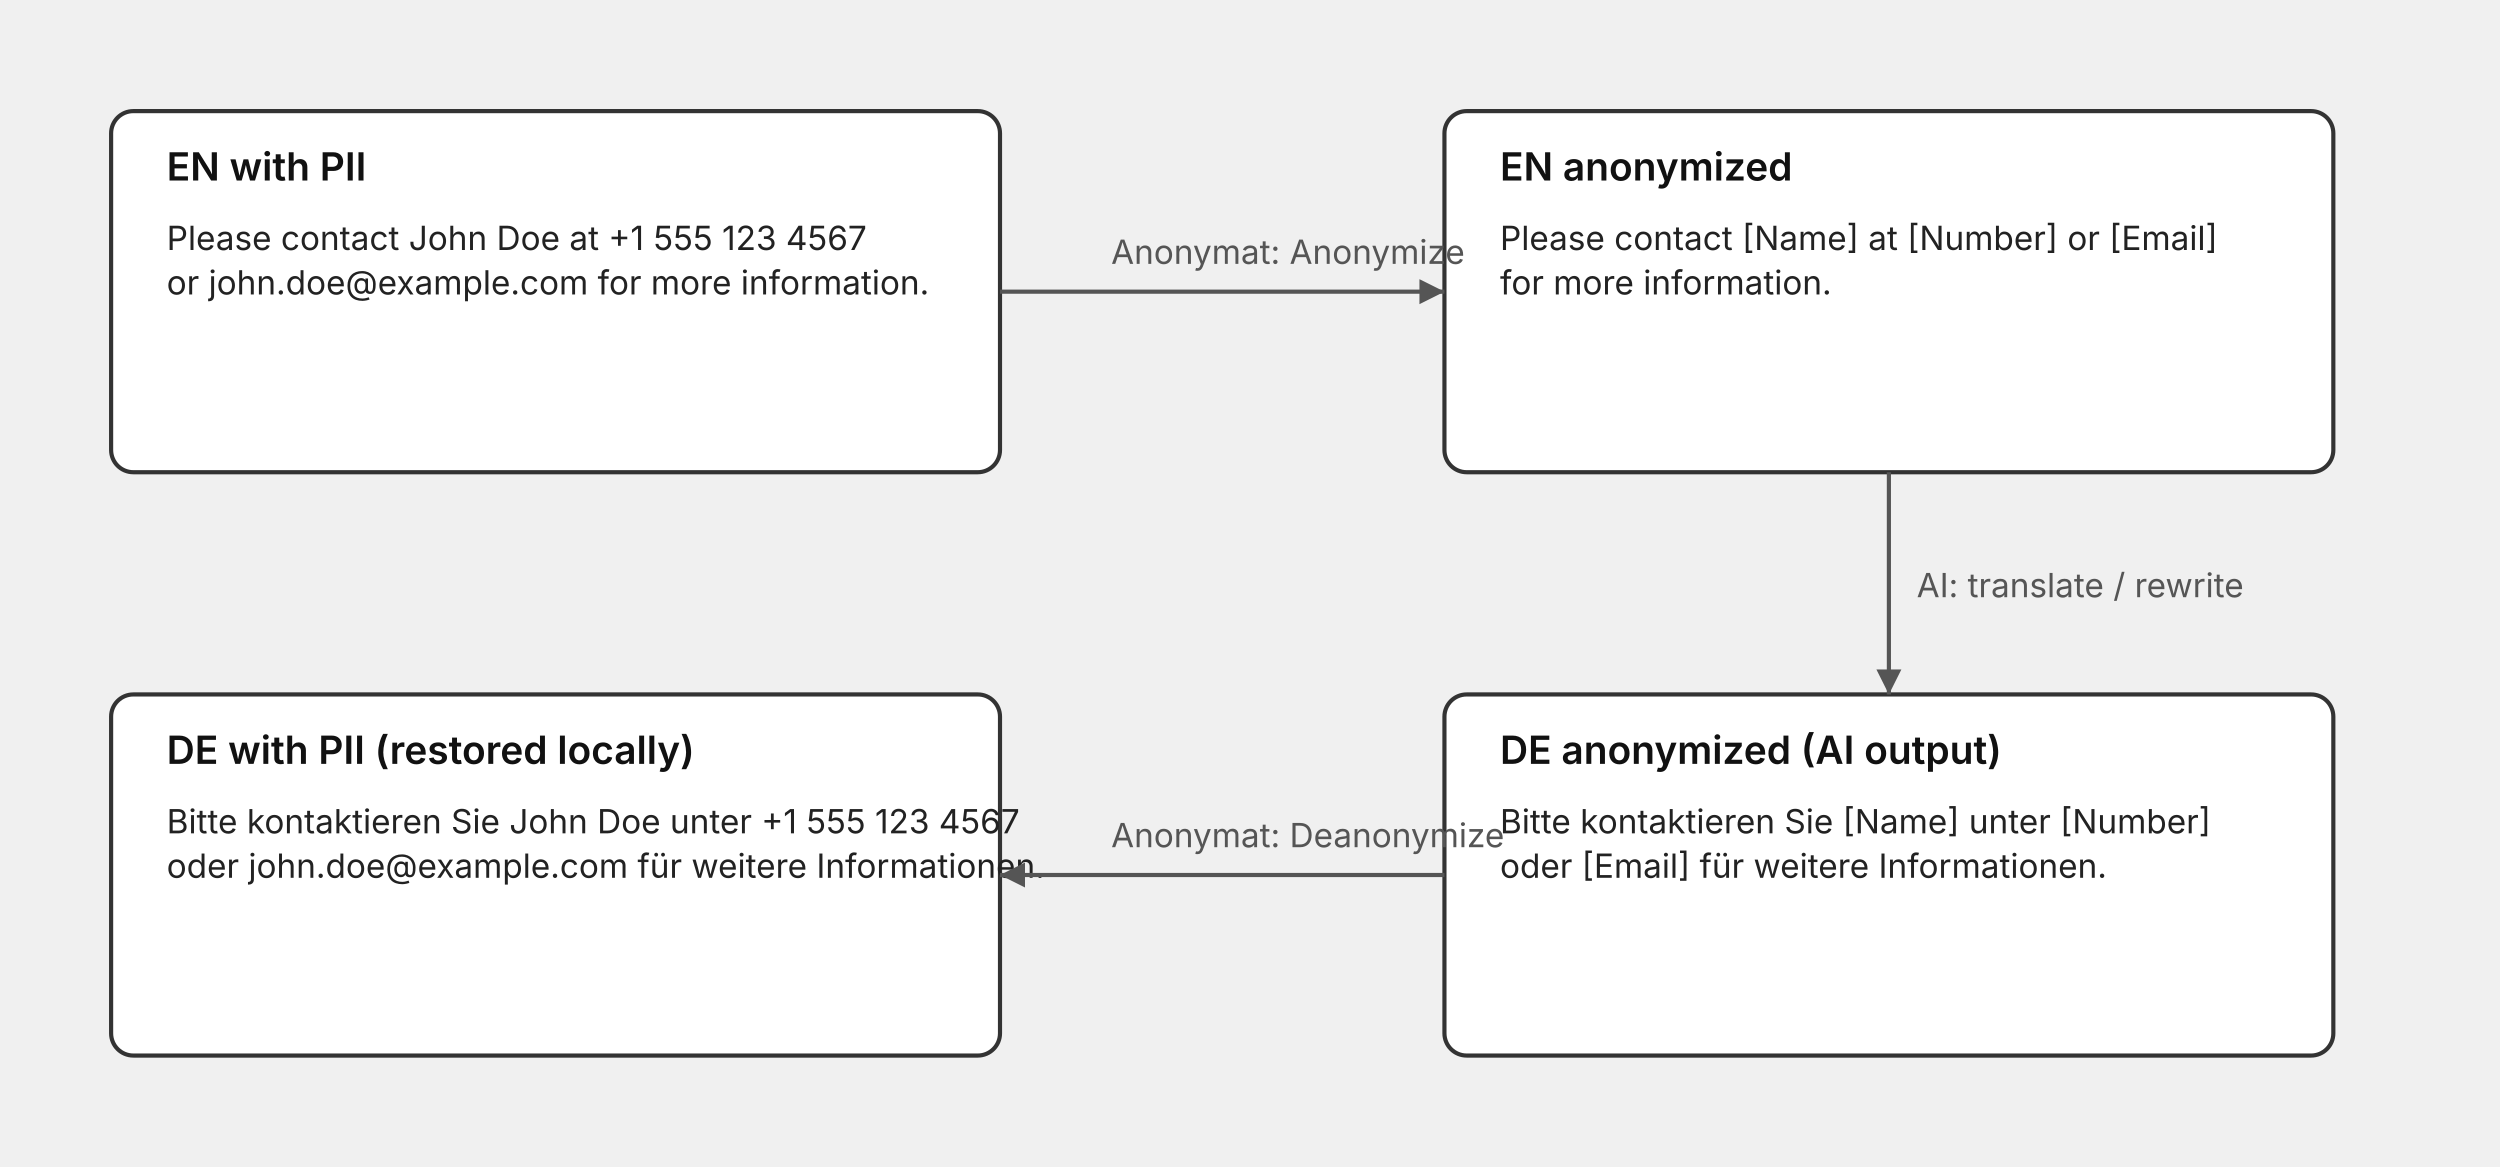
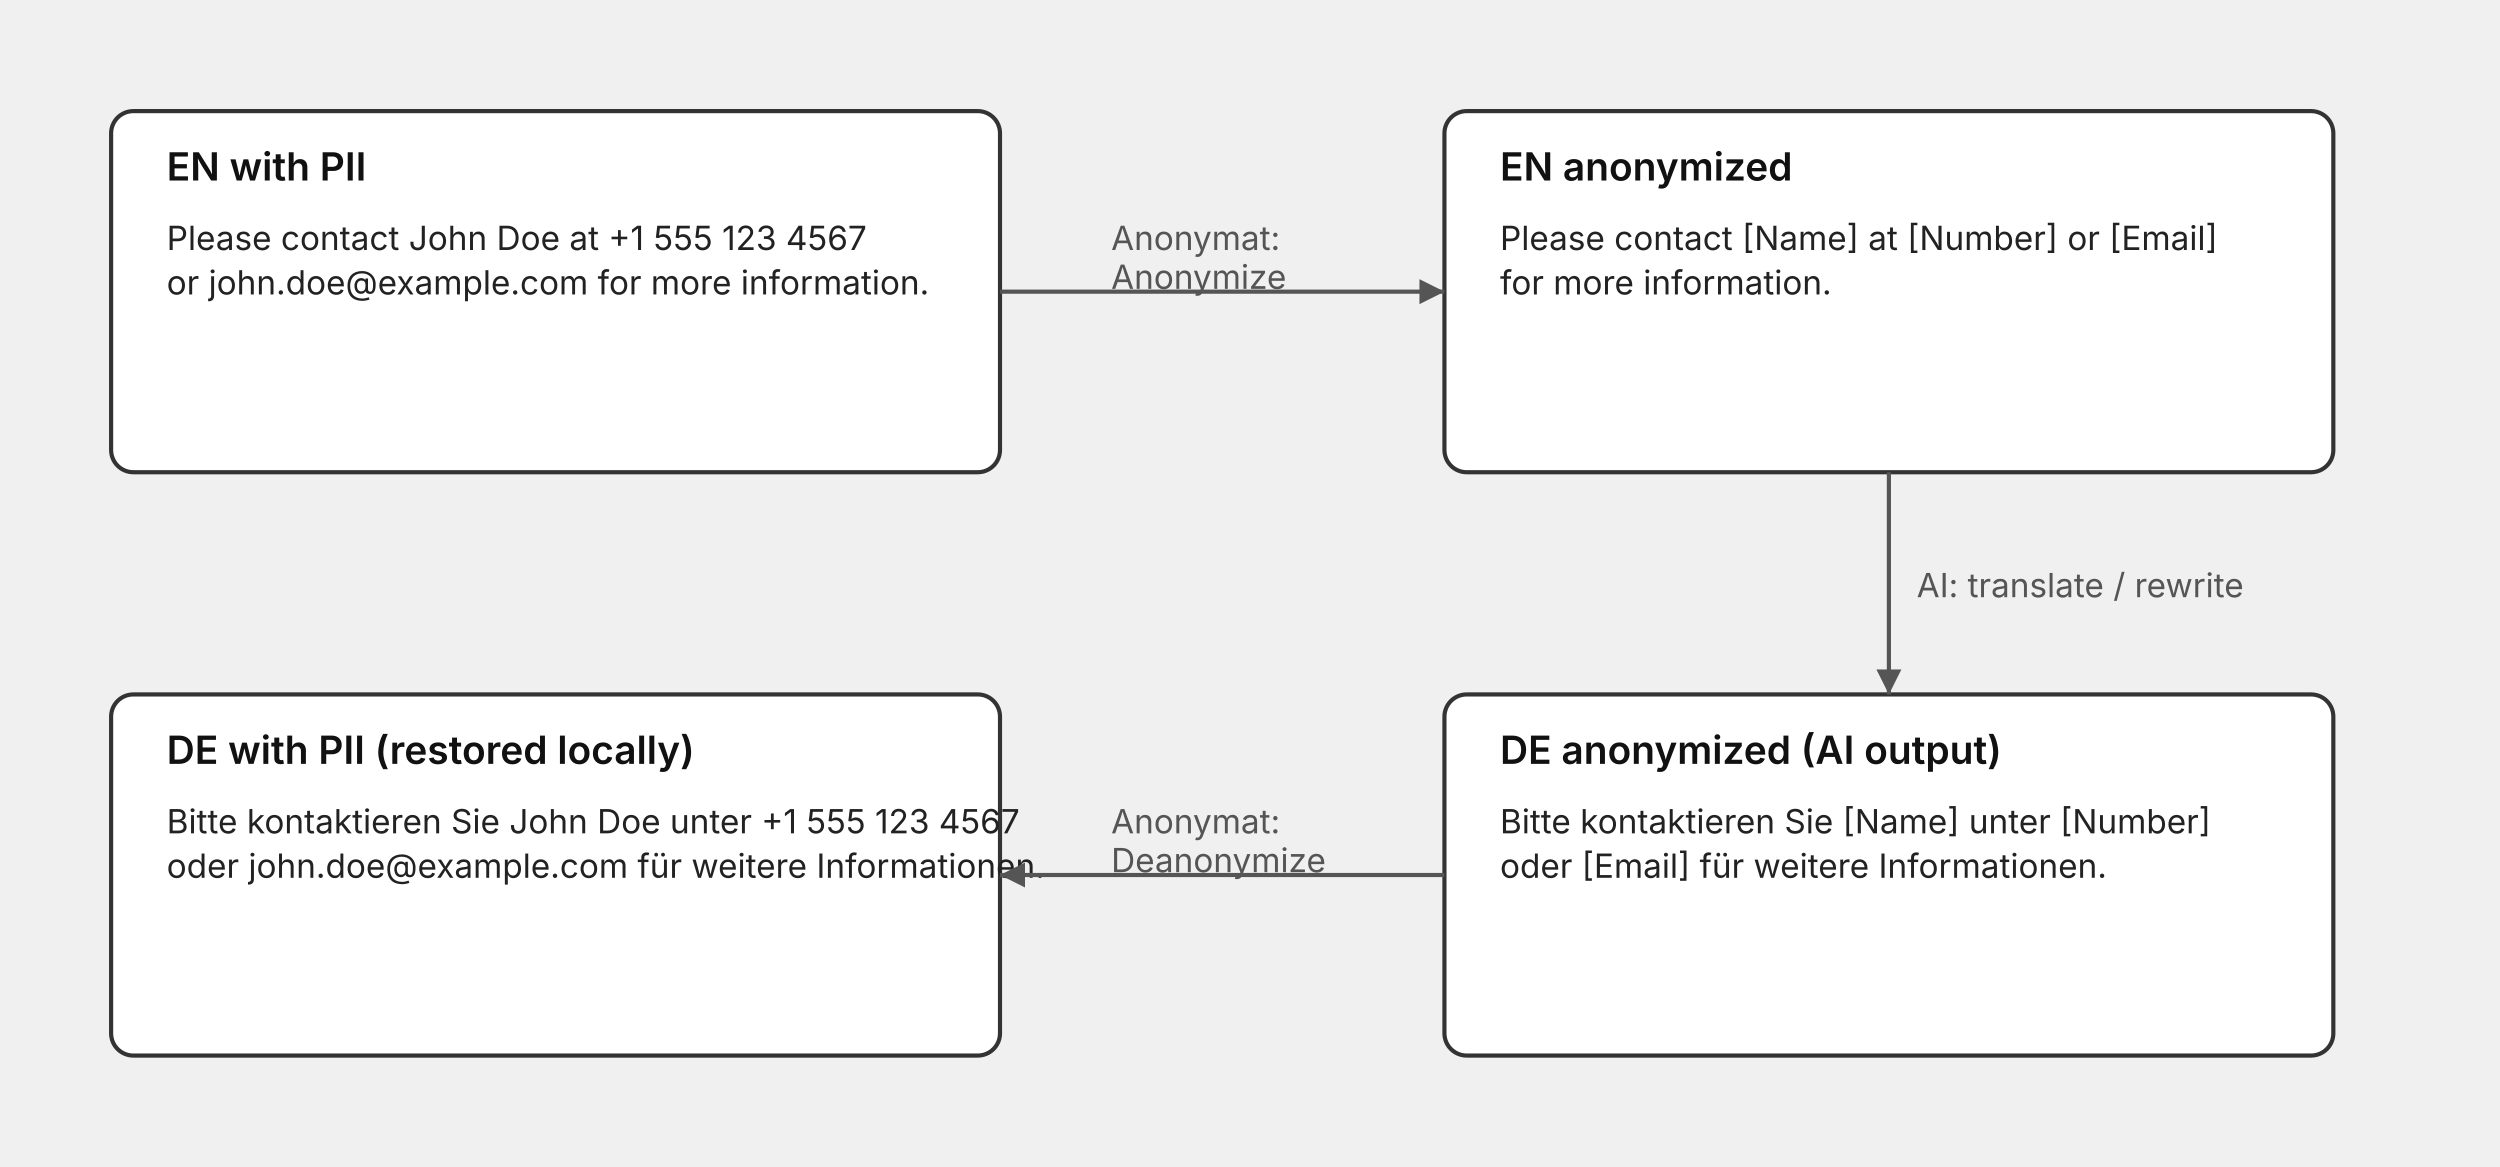
<svg xmlns="http://www.w3.org/2000/svg" width="900" height="420" viewBox="0 0 900 420" role="img" aria-labelledby="title desc">
  <style>
    .box {
      fill: #ffffff;
      stroke: #333333;
      stroke-width: 1.5;
      rx: 8;
      ry: 8;
    }
    .title {
      font-family: system-ui, -apple-system, BlinkMacSystemFont, "Segoe UI", sans-serif;
      font-weight: 600;
      font-size: 14px;
      fill: #111111;
    }
    .body {
      font-family: system-ui, -apple-system, BlinkMacSystemFont, "Segoe UI", sans-serif;
      font-size: 12px;
      fill: #222222;
    }
    .arrow {
      stroke: #555555;
      stroke-width: 1.5;
      fill: none;
      marker-end: url(#arrowhead);
    }
    .label {
      font-family: system-ui, -apple-system, BlinkMacSystemFont, "Segoe UI", sans-serif;
      font-size: 12px;
      fill: #555555;
    }
  </style>
  <defs>
    <marker id="arrowhead" markerWidth="8" markerHeight="8" refX="6" refY="3" orient="auto">
      <path d="M0,0 L6,3 L0,6 z" fill="#555555" />
    </marker>
  </defs>
  <rect class="box" x="40" y="40" width="320" height="130" />
  <text class="title" x="60" y="65">EN with PII</text>
  <text class="body" x="60" y="90">
    <tspan x="60" dy="0">Please contact John Doe at +1 555 123 4567</tspan>
    <tspan x="60" dy="16">or john.doe@example.com for more information.</tspan>
  </text>
  <rect class="box" x="520" y="40" width="320" height="130" />
  <text class="title" x="540" y="65">EN anonymized</text>
  <text class="body" x="540" y="90">
    <tspan x="540" dy="0">Please contact [Name] at [Number] or [Email]</tspan>
    <tspan x="540" dy="16">for more information.</tspan>
  </text>
  <rect class="box" x="520" y="250" width="320" height="130" />
  <text class="title" x="540" y="275">DE anonymized (AI output)</text>
  <text class="body" x="540" y="300">
    <tspan x="540" dy="0">Bitte kontaktieren Sie [Name] unter [Number]</tspan>
    <tspan x="540" dy="16">oder [Email] für weitere Informationen.</tspan>
  </text>
  <rect class="box" x="40" y="250" width="320" height="130" />
  <text class="title" x="60" y="275">DE with PII (restored locally)</text>
  <text class="body" x="60" y="300">
    <tspan x="60" dy="0">Bitte kontaktieren Sie John Doe unter +1 555 123 4567</tspan>
    <tspan x="60" dy="16">oder john.doe@example.com für weitere Informationen.</tspan>
  </text>
  <path class="arrow" d="M360,105 H520" />
-   <text class="label" x="400" y="95">Anonymat: Anonymize</text>
+   <text class="label" x="400" y="90">
+     <tspan x="400" dy="0">Anonymat:</tspan>
+     <tspan x="400" dy="14">Anonymize</tspan>
+   </text>
  <path class="arrow" d="M680,170 V250" />
  <text class="label" x="690" y="215">AI: translate / rewrite</text>
  <path class="arrow" d="M520,315 H360" />
-   <text class="label" x="400" y="305">Anonymat: Deanonymize</text>
+   <text class="label" x="400" y="300">
+     <tspan x="400" dy="0">Anonymat:</tspan>
+     <tspan x="400" dy="14">Deanonymize</tspan>
+   </text>
</svg>
